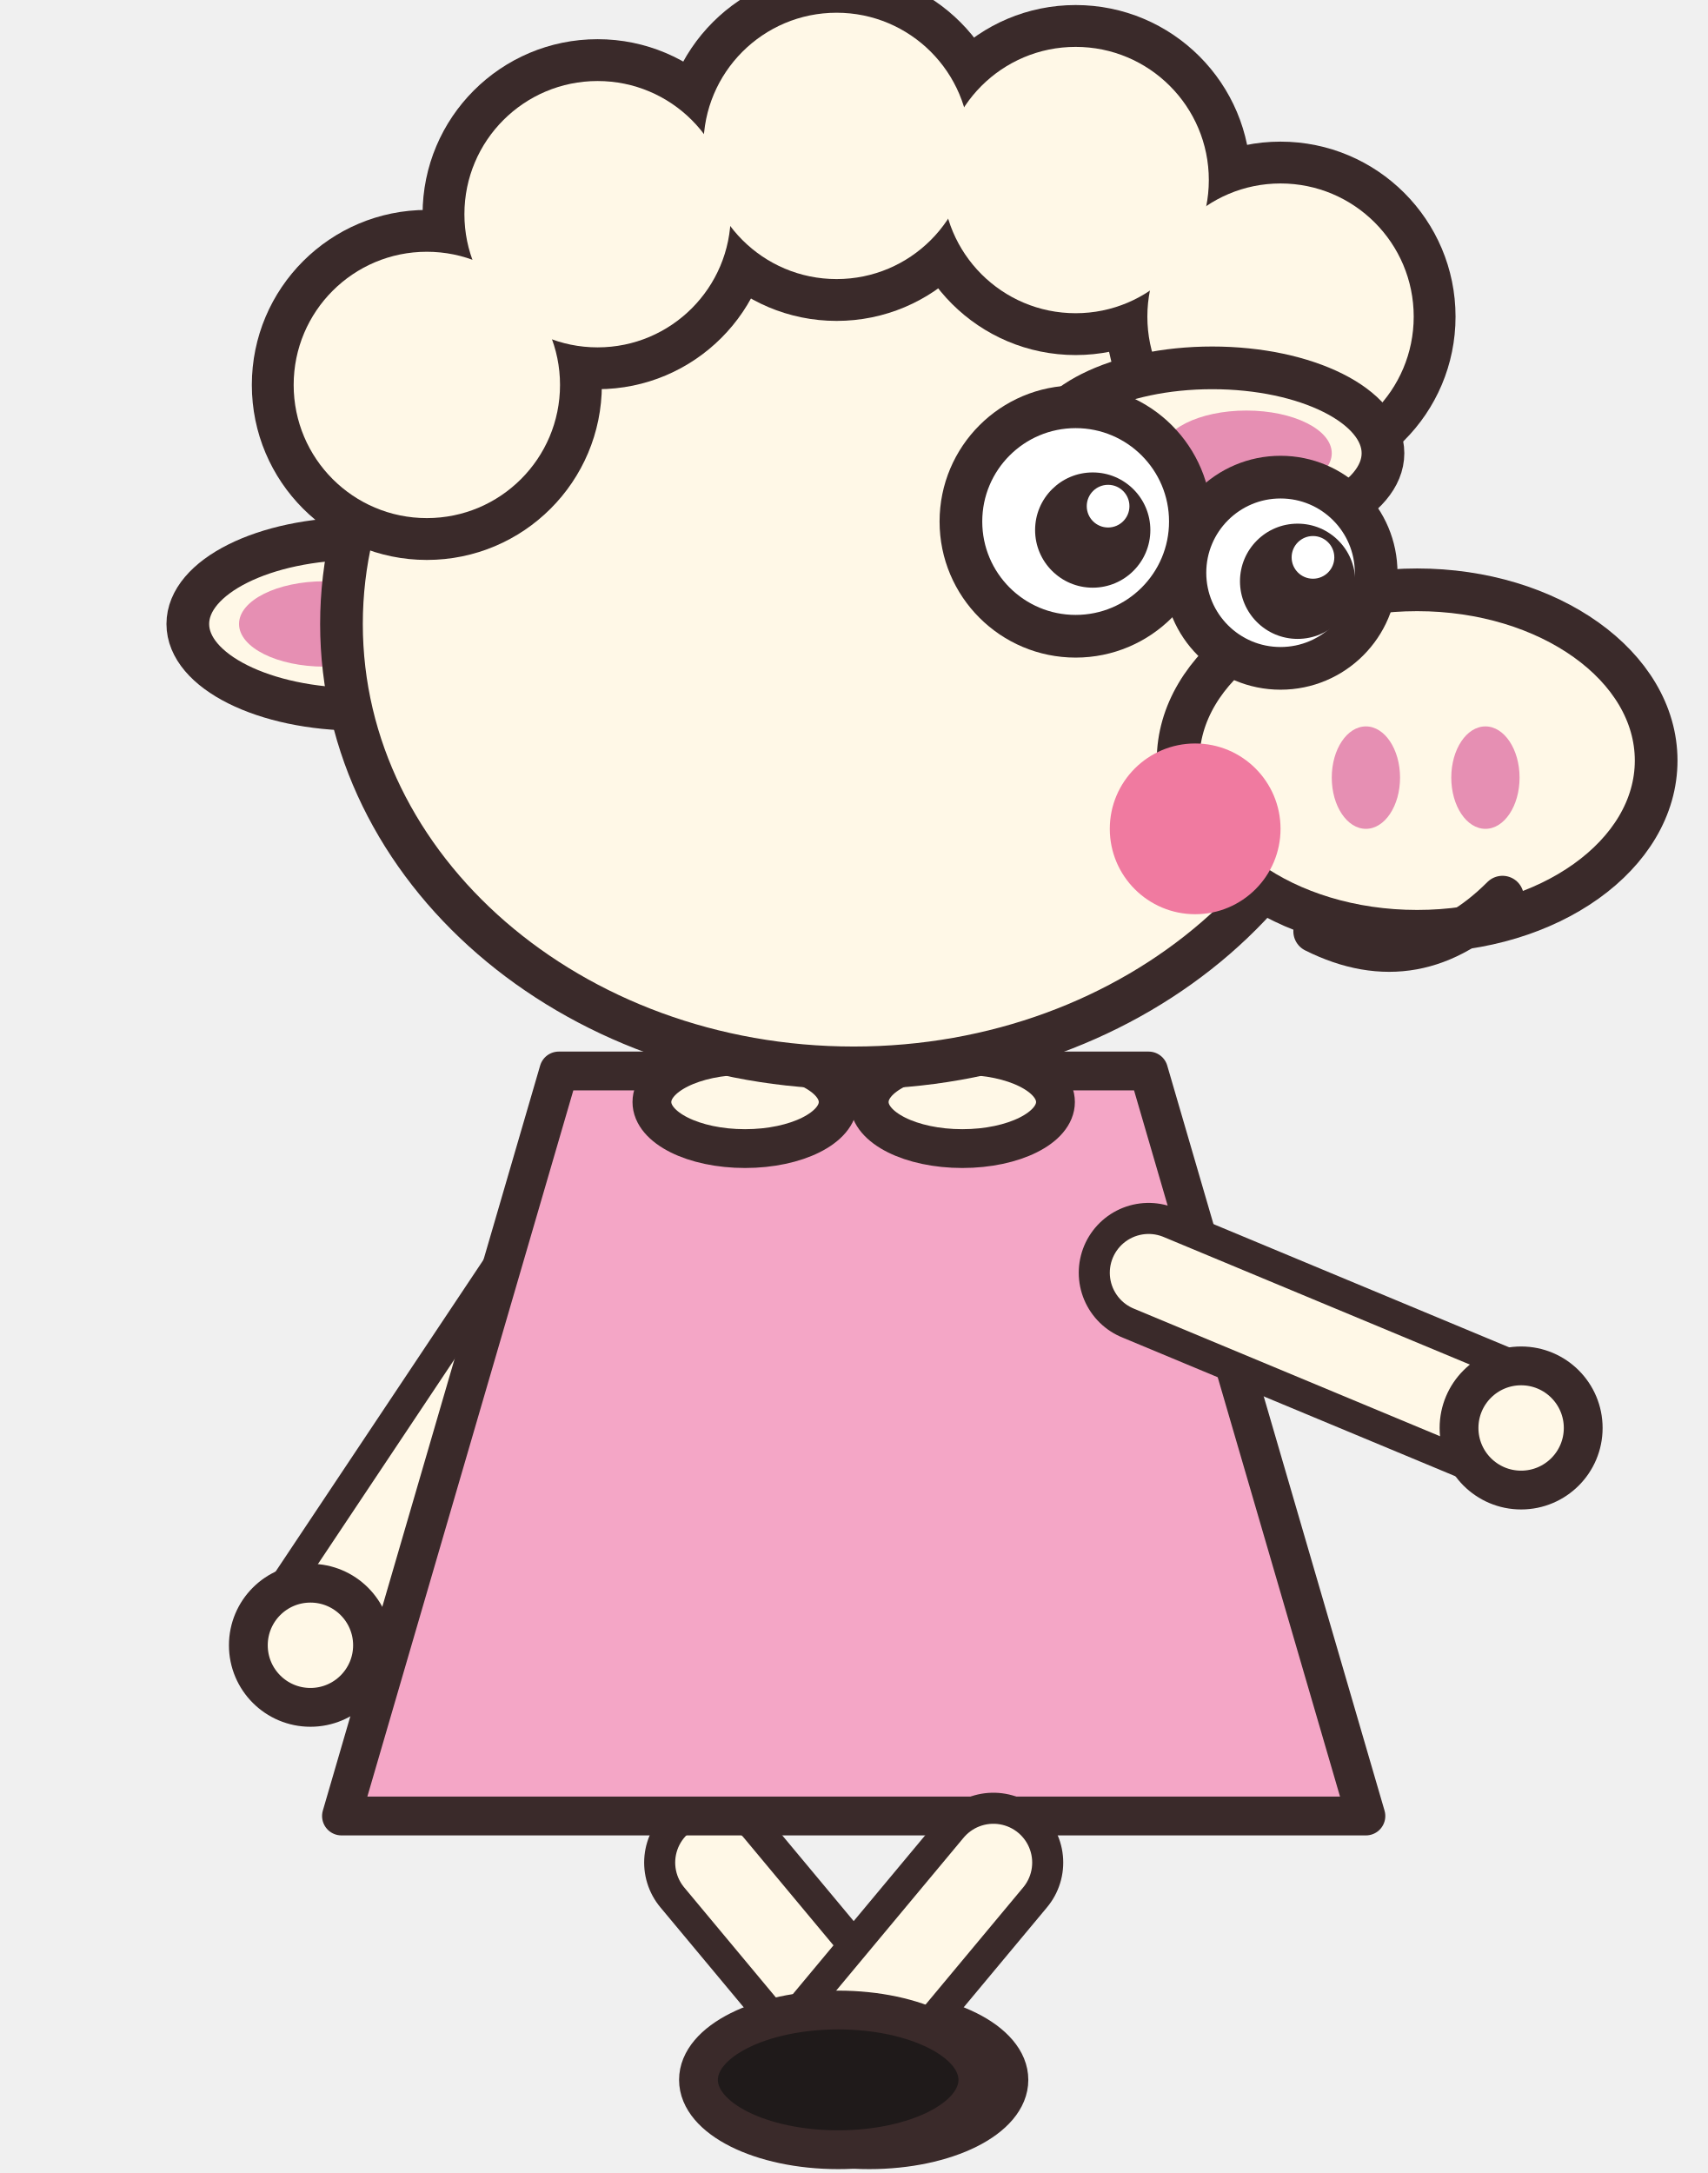
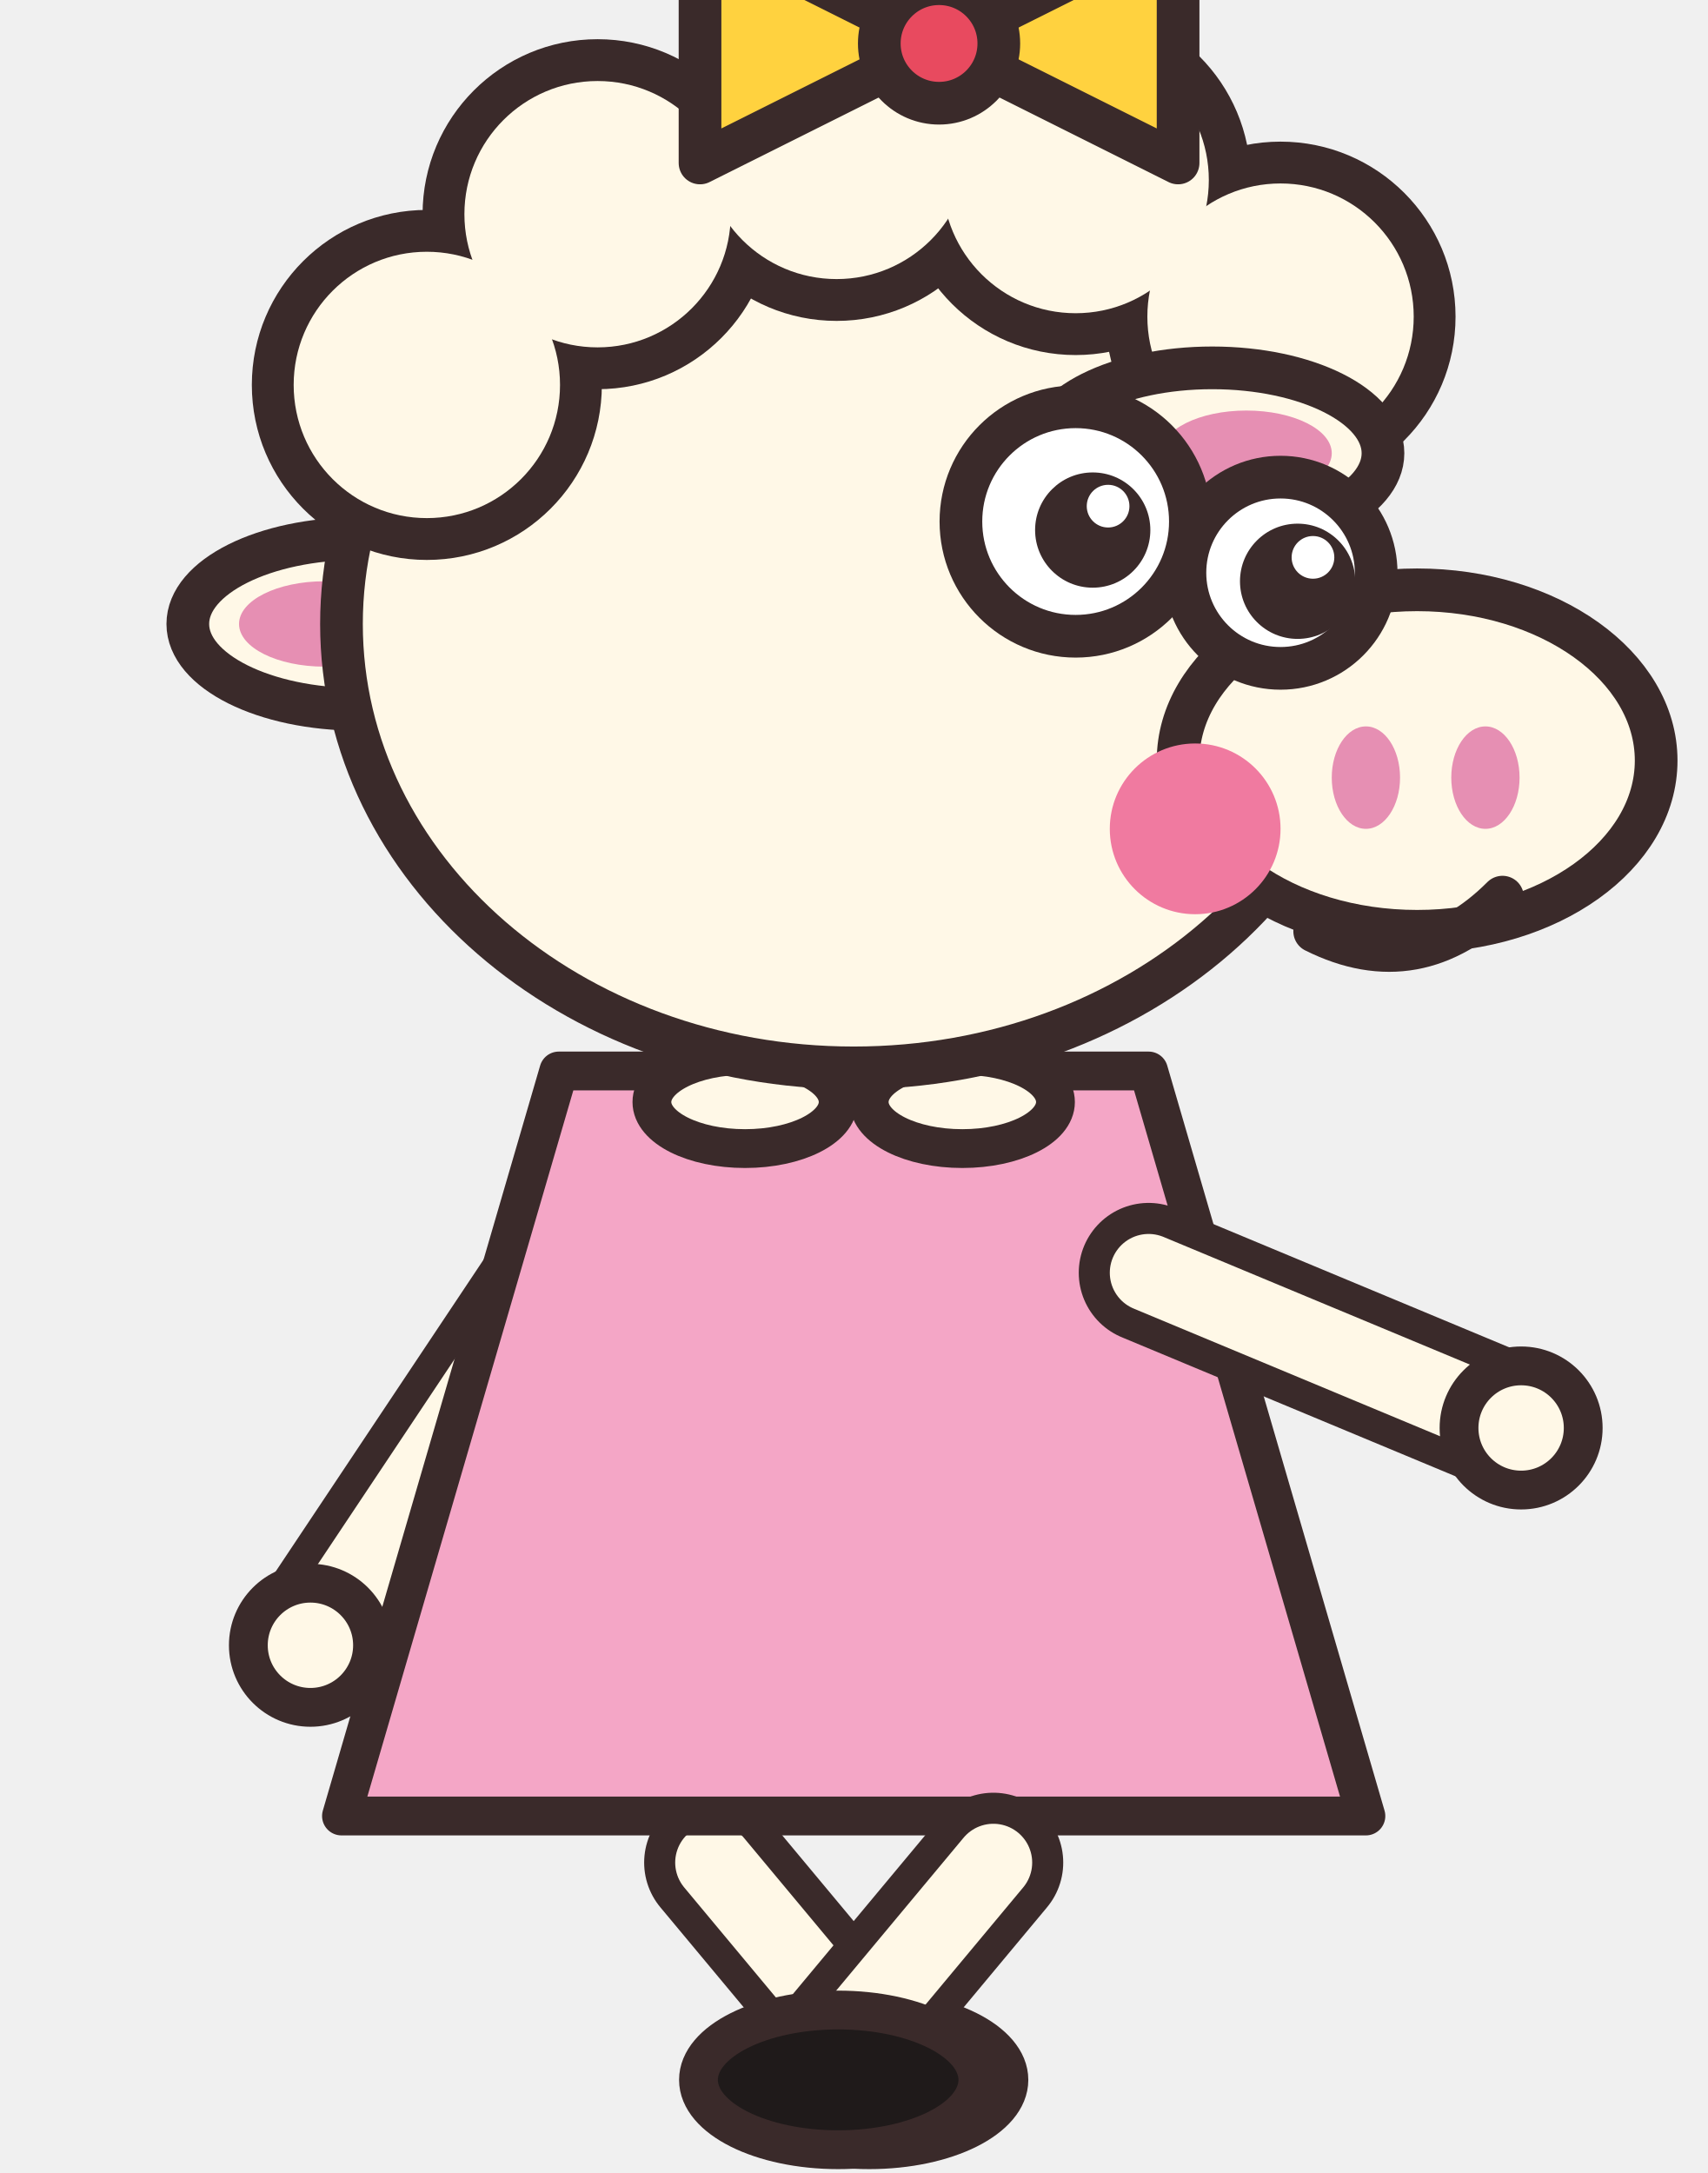
<svg xmlns="http://www.w3.org/2000/svg" viewBox="0 0 110 140">
  <g stroke="#3a2a2a" stroke-linecap="round" stroke-linejoin="round" stroke-width="2.5">
    <path stroke-width="9" d="m46 120 10 12" />
    <path stroke="#fff8e7" stroke-width="5" d="m46 120 10 12" />
    <ellipse cx="56" cy="134" fill="#1f1a1a" rx="9" ry="4.5" />
    <path stroke-width="9" d="m36 82-16 24" />
    <path stroke="#fff8e7" stroke-width="5" d="m36 82-16 24" />
    <circle cx="20" cy="106" r="4" fill="#fff8e7" />
    <g transform="translate(0 -3)">
      <path fill="#f4a6c6" d="M36 72h38l14 48H22Z" />
      <ellipse cx="48" cy="74" fill="#fff8e7" rx="6" ry="3" />
      <ellipse cx="62" cy="74" fill="#fff8e7" rx="6" ry="3" />
    </g>
    <path stroke-width="9" d="m64 120-10 12" />
    <path stroke="#fff8e7" stroke-width="5" d="m64 120-10 12" />
    <ellipse cx="54" cy="134" fill="#1f1a1a" rx="9" ry="4.5" />
    <g transform="matrix(1.1 0 0 1.1 -5.5 -10.4)">
      <ellipse cx="26" cy="46" fill="#fff8e7" rx="10" ry="5" />
      <ellipse cx="24" cy="46" fill="#e68fb3" stroke="none" rx="5" ry="2.5" />
      <ellipse cx="55" cy="46" fill="#fff8e7" rx="30" ry="26" />
      <circle cx="30" cy="32" r="9" fill="#fff8e7" />
      <circle cx="40" cy="22" r="9" fill="#fff8e7" />
      <circle cx="54" cy="18" r="9" fill="#fff8e7" />
      <circle cx="68" cy="20" r="9" fill="#fff8e7" />
      <circle cx="80" cy="28" r="9" fill="#fff8e7" />
      <circle cx="30" cy="32" r="7.8" fill="#fff8e7" stroke="none" />
      <circle cx="40" cy="22" r="7.8" fill="#fff8e7" stroke="none" />
      <circle cx="54" cy="18" r="7.8" fill="#fff8e7" stroke="none" />
      <circle cx="68" cy="20" r="7.8" fill="#fff8e7" stroke="none" />
      <circle cx="80" cy="28" r="7.8" fill="#fff8e7" stroke="none" />
      <ellipse cx="76" cy="36" fill="#fff8e7" rx="10" ry="5" />
      <ellipse cx="78" cy="36" fill="#e68fb3" stroke="none" rx="5" ry="2.5" />
      <ellipse cx="88" cy="54" fill="#fff8e7" rx="14" ry="10" />
      <ellipse cx="85" cy="55" fill="#e68fb3" stroke="none" rx="2" ry="3" />
      <ellipse cx="92" cy="55" fill="#e68fb3" stroke="none" rx="2" ry="3" />
      <circle cx="68" cy="40" r="6.72" fill="#fff" />
      <circle cx="69" cy="40.5" r="3.375" fill="#3a2a2a" stroke="none" />
      <circle cx="69.9" cy="39.1" r="1.25" fill="#fff" stroke="none" />
      <circle cx="80" cy="43" r="5.6" fill="#fff" />
      <circle cx="81" cy="43.5" r="3.375" fill="#3a2a2a" stroke="none" />
      <circle cx="81.9" cy="42.1" r="1.25" fill="#fff" stroke="none" />
      <circle cx="75" cy="58" r="5" fill="#f07aa0" stroke="none" />
      <path fill="none" d="M82 64q6 3 11-2" />
+       <path fill="#ffd23f" d="M60 12 46 5v14Zm0 0 14-7v14Z" />
+       <circle cx="60" cy="12" r="3.5" fill="#e84a5f" />
    </g>
    <path stroke-width="9" d="m74 82 24 10" />
    <path stroke="#fff8e7" stroke-width="5" d="m74 82 24 10" />
    <circle cx="98" cy="92" r="4" fill="#fff8e7" />
  </g>
</svg>
